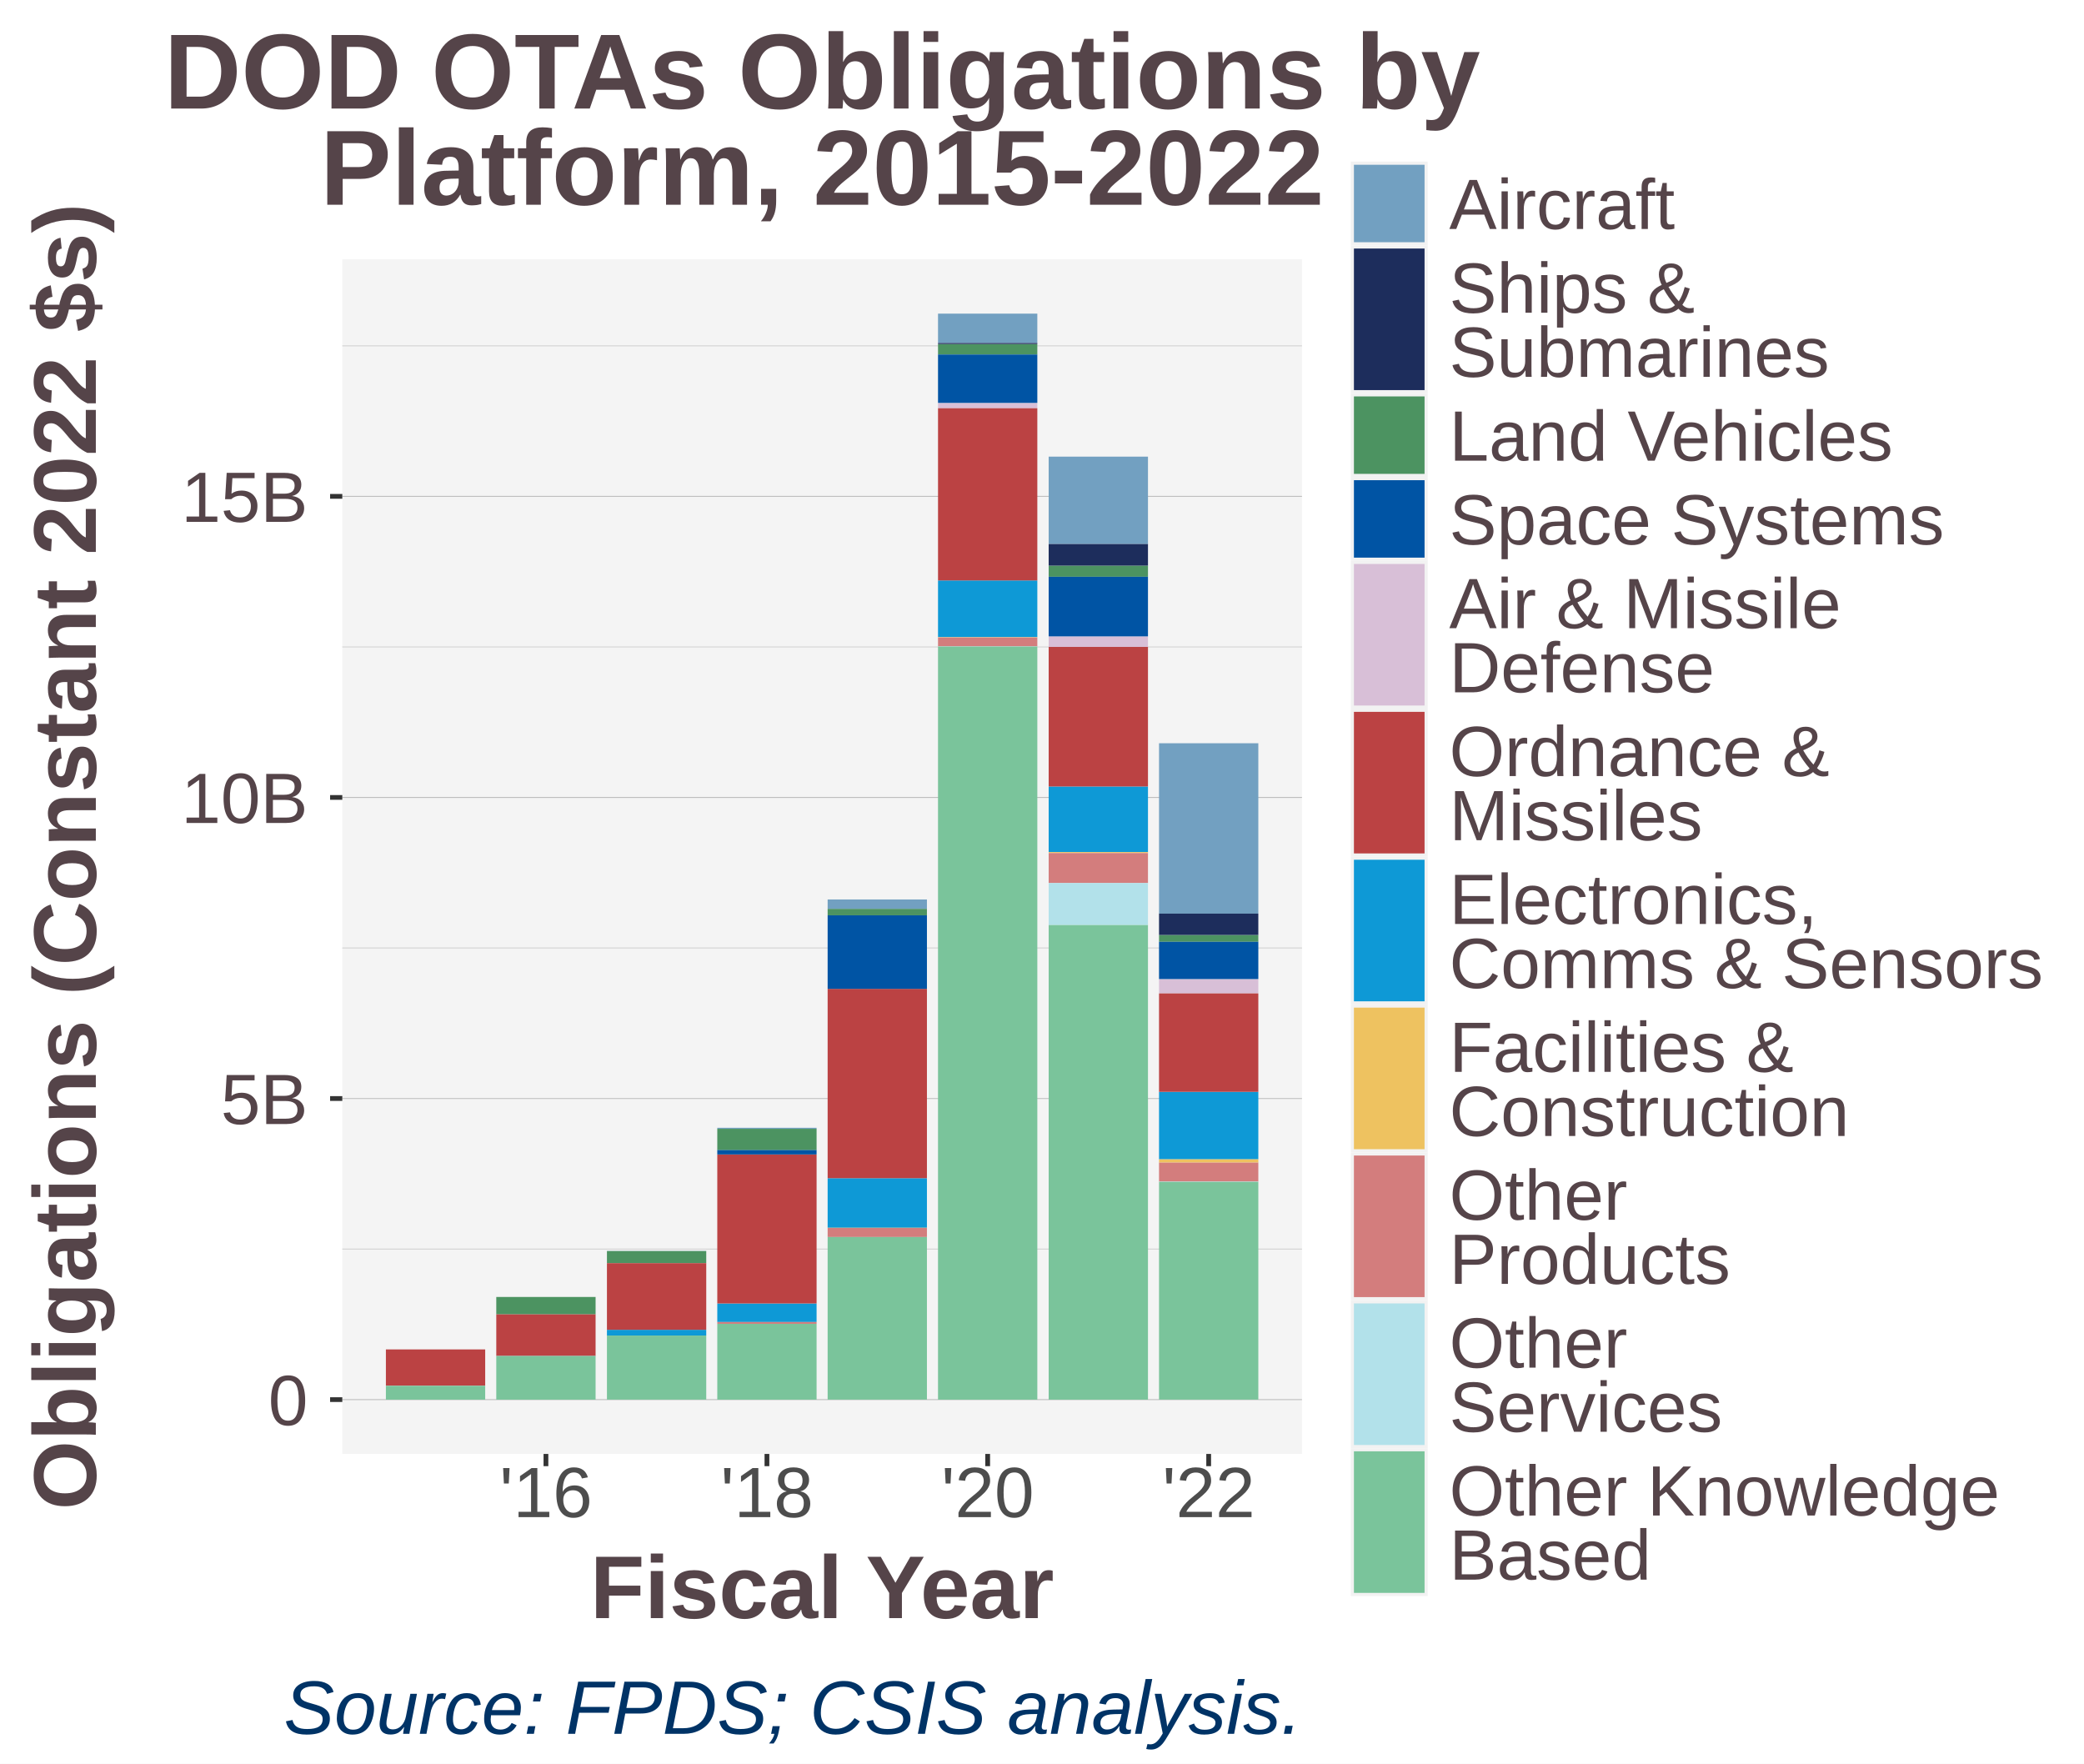
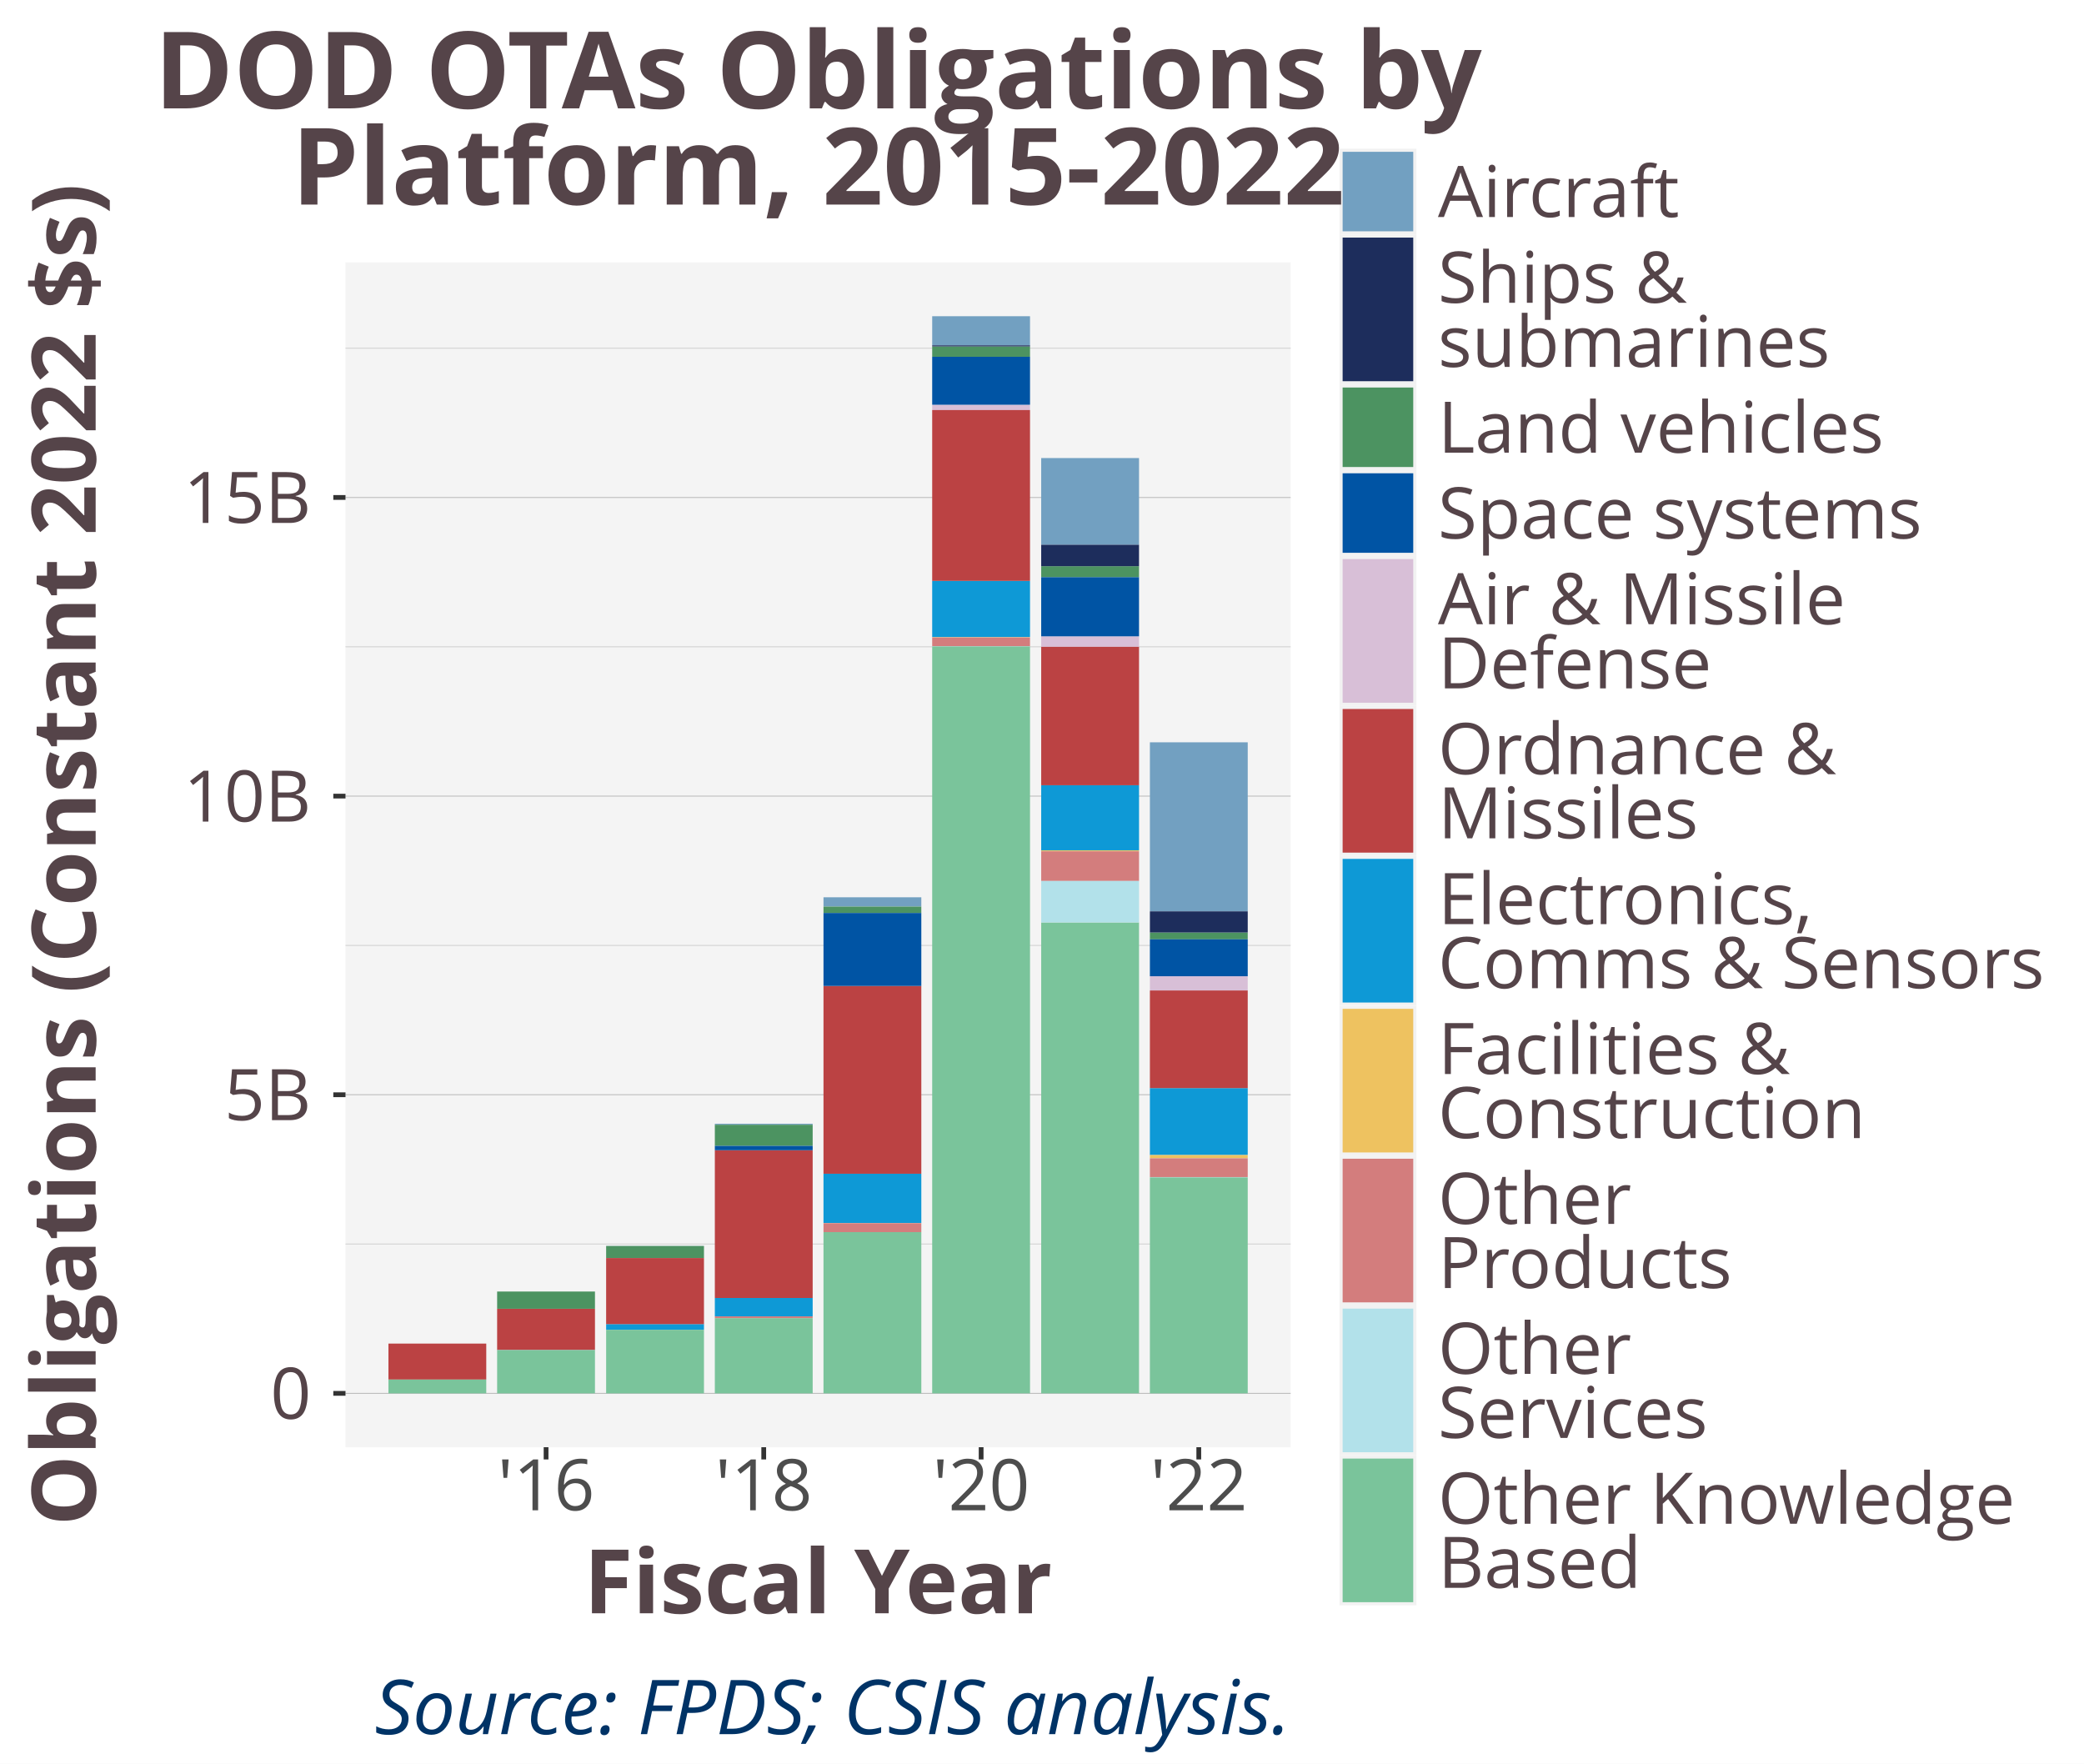
<svg xmlns="http://www.w3.org/2000/svg" class="svglite" width="468.00pt" height="396.00pt" viewBox="0 0 468.00 396.00">
  <defs>
    <style type="text/css">
    .svglite line, .svglite polyline, .svglite polygon, .svglite path, .svglite rect, .svglite circle {
      fill: none;
      stroke: #000000;
      stroke-linecap: round;
      stroke-linejoin: round;
      stroke-miterlimit: 10.00;
    }
    .svglite text {
      white-space: pre;
    }
  </style>
  </defs>
  <rect width="100%" height="100%" style="stroke: none; fill: #FFFFFF;" />
  <defs>
    <clipPath id="cpMC4wMHw0NjguMDB8MC4wMHwzOTYuMDA=">
      <rect x="0.00" y="0.00" width="468.00" height="396.00" />
    </clipPath>
  </defs>
  <g clip-path="url(#cpMC4wMHw0NjguMDB8MC4wMHwzOTYuMDA=)">
-     <rect x="0.00" y="0.00" width="468.00" height="396.00" style="stroke-width: 1.07; stroke: #FFFFFF; fill: #FFFFFF;" />
+     <rect x="0.00" y="-0" width="468.00" height="396.00" style="stroke-width: 1.07; stroke: #FFFFFF; fill: #FFFFFF;" />
  </g>
  <defs>
-     <clipPath id="cpNzYuODd8MjkyLjM4fDU4LjIzfDMyNi40OQ==">
-       <rect x="76.87" y="58.23" width="215.52" height="268.25" />
+     <clipPath id="cpNzcuNTl8Mjg5Ljg0fDU4LjkyfDMyNC45OA==">
+       <rect x="77.59" y="58.92" width="212.25" height="266.07" />
    </clipPath>
  </defs>
-   <g clip-path="url(#cpNzYuODd8MjkyLjM4fDU4LjIzfDMyNi40OQ==)">
-     <rect x="76.87" y="58.23" width="215.52" height="268.25" style="stroke-width: 1.07; stroke: none; fill: #F4F4F4;" />
-     <polyline points="76.87,280.49 292.38,280.49 " style="stroke-width: 0.21; stroke: #D3D3D3; stroke-linecap: butt;" />
-     <polyline points="76.87,212.88 292.38,212.88 " style="stroke-width: 0.21; stroke: #D3D3D3; stroke-linecap: butt;" />
-     <polyline points="76.87,145.27 292.38,145.27 " style="stroke-width: 0.21; stroke: #D3D3D3; stroke-linecap: butt;" />
-     <polyline points="76.87,77.66 292.38,77.66 " style="stroke-width: 0.21; stroke: #D3D3D3; stroke-linecap: butt;" />
-     <polyline points="76.87,314.29 292.38,314.29 " style="stroke-width: 0.21; stroke: #BEBEBE; stroke-linecap: butt;" />
-     <polyline points="76.87,246.68 292.38,246.68 " style="stroke-width: 0.21; stroke: #BEBEBE; stroke-linecap: butt;" />
-     <polyline points="76.87,179.07 292.38,179.07 " style="stroke-width: 0.21; stroke: #BEBEBE; stroke-linecap: butt;" />
-     <polyline points="76.87,111.46 292.38,111.46 " style="stroke-width: 0.21; stroke: #BEBEBE; stroke-linecap: butt;" />
-     <rect x="136.30" y="280.89" width="22.30" height="0.035" style="stroke-width: 1.07; stroke: none; stroke-linecap: butt; stroke-linejoin: miter; fill: #72A0C1;" />
-     <rect x="161.08" y="253.25" width="22.30" height="0.23" style="stroke-width: 1.07; stroke: none; stroke-linecap: butt; stroke-linejoin: miter; fill: #72A0C1;" />
-     <rect x="185.86" y="201.98" width="22.30" height="2.11" style="stroke-width: 1.07; stroke: none; stroke-linecap: butt; stroke-linejoin: miter; fill: #72A0C1;" />
-     <rect x="210.65" y="70.43" width="22.30" height="6.59" style="stroke-width: 1.07; stroke: none; stroke-linecap: butt; stroke-linejoin: miter; fill: #72A0C1;" />
-     <rect x="235.50" y="102.54" width="22.30" height="19.63" style="stroke-width: 1.07; stroke: none; stroke-linecap: butt; stroke-linejoin: miter; fill: #72A0C1;" />
-     <rect x="260.28" y="166.90" width="22.30" height="38.27" style="stroke-width: 1.07; stroke: none; stroke-linecap: butt; stroke-linejoin: miter; fill: #72A0C1;" />
-     <rect x="86.66" y="311.16" width="22.30" height="0.018" style="stroke-width: 1.07; stroke: none; stroke-linecap: butt; stroke-linejoin: miter; fill: #0E99D6;" />
-     <rect x="111.45" y="304.47" width="22.30" height="0.034" style="stroke-width: 1.07; stroke: none; stroke-linecap: butt; stroke-linejoin: miter; fill: #0E99D6;" />
-     <rect x="136.30" y="298.61" width="22.30" height="1.29" style="stroke-width: 1.07; stroke: none; stroke-linecap: butt; stroke-linejoin: miter; fill: #0E99D6;" />
-     <rect x="161.08" y="292.70" width="22.30" height="4.17" style="stroke-width: 1.07; stroke: none; stroke-linecap: butt; stroke-linejoin: miter; fill: #0E99D6;" />
-     <rect x="185.86" y="264.57" width="22.30" height="11.14" style="stroke-width: 1.07; stroke: none; stroke-linecap: butt; stroke-linejoin: miter; fill: #0E99D6;" />
-     <rect x="210.65" y="130.34" width="22.30" height="12.73" style="stroke-width: 1.07; stroke: none; stroke-linecap: butt; stroke-linejoin: miter; fill: #0E99D6;" />
-     <rect x="235.50" y="176.61" width="22.30" height="14.73" style="stroke-width: 1.07; stroke: none; stroke-linecap: butt; stroke-linejoin: miter; fill: #0E99D6;" />
-     <rect x="260.28" y="245.18" width="22.30" height="15.15" style="stroke-width: 1.07; stroke: none; stroke-linecap: butt; stroke-linejoin: miter; fill: #0E99D6;" />
-     <rect x="161.08" y="296.87" width="22.30" height="0.001" style="stroke-width: 1.07; stroke: none; stroke-linecap: butt; stroke-linejoin: miter; fill: #EEC260;" />
-     <rect x="185.86" y="275.70" width="22.30" height="0.049" style="stroke-width: 1.07; stroke: none; stroke-linecap: butt; stroke-linejoin: miter; fill: #EEC260;" />
-     <rect x="210.65" y="143.07" width="22.30" height="0.088" style="stroke-width: 1.07; stroke: none; stroke-linecap: butt; stroke-linejoin: miter; fill: #EEC260;" />
-     <rect x="235.50" y="191.34" width="22.30" height="0.22" style="stroke-width: 1.07; stroke: none; stroke-linecap: butt; stroke-linejoin: miter; fill: #EEC260;" />
-     <rect x="260.28" y="260.34" width="22.30" height="0.73" style="stroke-width: 1.07; stroke: none; stroke-linecap: butt; stroke-linejoin: miter; fill: #EEC260;" />
-     <rect x="111.45" y="291.24" width="22.30" height="3.91" style="stroke-width: 1.07; stroke: none; stroke-linecap: butt; stroke-linejoin: miter; fill: #4C9361;" />
-     <rect x="136.30" y="280.93" width="22.30" height="2.73" style="stroke-width: 1.07; stroke: none; stroke-linecap: butt; stroke-linejoin: miter; fill: #4C9361;" />
-     <rect x="161.08" y="253.48" width="22.30" height="4.79" style="stroke-width: 1.07; stroke: none; stroke-linecap: butt; stroke-linejoin: miter; fill: #4C9361;" />
-     <rect x="185.86" y="204.09" width="22.30" height="1.45" style="stroke-width: 1.07; stroke: none; stroke-linecap: butt; stroke-linejoin: miter; fill: #4C9361;" />
-     <rect x="210.65" y="77.26" width="22.30" height="2.35" style="stroke-width: 1.07; stroke: none; stroke-linecap: butt; stroke-linejoin: miter; fill: #4C9361;" />
-     <rect x="235.50" y="127.01" width="22.30" height="2.51" style="stroke-width: 1.07; stroke: none; stroke-linecap: butt; stroke-linejoin: miter; fill: #4C9361;" />
-     <rect x="260.28" y="209.95" width="22.30" height="1.54" style="stroke-width: 1.07; stroke: none; stroke-linecap: butt; stroke-linejoin: miter; fill: #4C9361;" />
-     <rect x="210.65" y="90.48" width="22.30" height="1.19" style="stroke-width: 1.07; stroke: none; stroke-linecap: butt; stroke-linejoin: miter; fill: #D8BFD7;" />
-     <rect x="235.50" y="142.90" width="22.30" height="2.37" style="stroke-width: 1.07; stroke: none; stroke-linecap: butt; stroke-linejoin: miter; fill: #D8BFD7;" />
-     <rect x="260.28" y="219.85" width="22.30" height="3.23" style="stroke-width: 1.07; stroke: none; stroke-linecap: butt; stroke-linejoin: miter; fill: #D8BFD7;" />
-     <rect x="86.66" y="303.02" width="22.30" height="8.14" style="stroke-width: 1.07; stroke: none; stroke-linecap: butt; stroke-linejoin: miter; fill: #BB4243;" />
-     <rect x="111.45" y="295.15" width="22.30" height="9.32" style="stroke-width: 1.07; stroke: none; stroke-linecap: butt; stroke-linejoin: miter; fill: #BB4243;" />
-     <rect x="136.30" y="283.65" width="22.30" height="14.96" style="stroke-width: 1.07; stroke: none; stroke-linecap: butt; stroke-linejoin: miter; fill: #BB4243;" />
-     <rect x="161.08" y="259.25" width="22.30" height="33.45" style="stroke-width: 1.07; stroke: none; stroke-linecap: butt; stroke-linejoin: miter; fill: #BB4243;" />
-     <rect x="185.86" y="222.05" width="22.30" height="42.52" style="stroke-width: 1.07; stroke: none; stroke-linecap: butt; stroke-linejoin: miter; fill: #BB4243;" />
-     <rect x="210.65" y="91.67" width="22.30" height="38.67" style="stroke-width: 1.07; stroke: none; stroke-linecap: butt; stroke-linejoin: miter; fill: #BB4243;" />
-     <rect x="235.50" y="145.27" width="22.30" height="31.34" style="stroke-width: 1.07; stroke: none; stroke-linecap: butt; stroke-linejoin: miter; fill: #BB4243;" />
-     <rect x="260.28" y="223.08" width="22.30" height="22.10" style="stroke-width: 1.07; stroke: none; stroke-linecap: butt; stroke-linejoin: miter; fill: #BB4243;" />
-     <rect x="136.30" y="299.90" width="22.30" height="0.001" style="stroke-width: 1.07; stroke: none; stroke-linecap: butt; stroke-linejoin: miter; fill: #D37D7D;" />
-     <rect x="161.08" y="296.87" width="22.30" height="0.40" style="stroke-width: 1.07; stroke: none; stroke-linecap: butt; stroke-linejoin: miter; fill: #D37D7D;" />
-     <rect x="185.86" y="275.75" width="22.30" height="2.03" style="stroke-width: 1.07; stroke: none; stroke-linecap: butt; stroke-linejoin: miter; fill: #D37D7D;" />
-     <rect x="210.65" y="143.16" width="22.30" height="1.97" style="stroke-width: 1.07; stroke: none; stroke-linecap: butt; stroke-linejoin: miter; fill: #D37D7D;" />
-     <rect x="235.50" y="191.56" width="22.30" height="6.73" style="stroke-width: 1.07; stroke: none; stroke-linecap: butt; stroke-linejoin: miter; fill: #D37D7D;" />
-     <rect x="260.28" y="261.07" width="22.30" height="4.25" style="stroke-width: 1.07; stroke: none; stroke-linecap: butt; stroke-linejoin: miter; fill: #D37D7D;" />
-     <rect x="86.66" y="311.18" width="22.30" height="3.12" style="stroke-width: 1.07; stroke: none; stroke-linecap: butt; stroke-linejoin: miter; fill: #7AC49B;" />
-     <rect x="111.45" y="304.50" width="22.30" height="9.80" style="stroke-width: 1.07; stroke: none; stroke-linecap: butt; stroke-linejoin: miter; fill: #7AC49B;" />
-     <rect x="136.30" y="299.90" width="22.30" height="14.39" style="stroke-width: 1.07; stroke: none; stroke-linecap: butt; stroke-linejoin: miter; fill: #7AC49B;" />
-     <rect x="161.08" y="297.27" width="22.30" height="17.03" style="stroke-width: 1.07; stroke: none; stroke-linecap: butt; stroke-linejoin: miter; fill: #7AC49B;" />
-     <rect x="185.86" y="277.78" width="22.30" height="36.51" style="stroke-width: 1.07; stroke: none; stroke-linecap: butt; stroke-linejoin: miter; fill: #7AC49B;" />
-     <rect x="210.65" y="145.17" width="22.30" height="169.13" style="stroke-width: 1.07; stroke: none; stroke-linecap: butt; stroke-linejoin: miter; fill: #7AC49B;" />
-     <rect x="235.50" y="207.68" width="22.30" height="106.62" style="stroke-width: 1.07; stroke: none; stroke-linecap: butt; stroke-linejoin: miter; fill: #7AC49B;" />
-     <rect x="260.28" y="265.37" width="22.30" height="48.92" style="stroke-width: 1.07; stroke: none; stroke-linecap: butt; stroke-linejoin: miter; fill: #7AC49B;" />
-     <rect x="210.65" y="145.13" width="22.30" height="0.038" style="stroke-width: 1.07; stroke: none; stroke-linecap: butt; stroke-linejoin: miter; fill: #B2E1EA;" />
-     <rect x="235.50" y="198.29" width="22.30" height="9.39" style="stroke-width: 1.07; stroke: none; stroke-linecap: butt; stroke-linejoin: miter; fill: #B2E1EA;" />
-     <rect x="260.28" y="265.32" width="22.30" height="0.050" style="stroke-width: 1.07; stroke: none; stroke-linecap: butt; stroke-linejoin: miter; fill: #B2E1EA;" />
-     <rect x="210.65" y="77.02" width="22.30" height="0.24" style="stroke-width: 1.07; stroke: none; stroke-linecap: butt; stroke-linejoin: miter; fill: #1D2D5C;" />
-     <rect x="235.50" y="122.17" width="22.30" height="4.84" style="stroke-width: 1.07; stroke: none; stroke-linecap: butt; stroke-linejoin: miter; fill: #1D2D5C;" />
-     <rect x="260.28" y="205.16" width="22.30" height="4.79" style="stroke-width: 1.07; stroke: none; stroke-linecap: butt; stroke-linejoin: miter; fill: #1D2D5C;" />
-     <rect x="161.08" y="258.26" width="22.30" height="0.98" style="stroke-width: 1.07; stroke: none; stroke-linecap: butt; stroke-linejoin: miter; fill: #0054A4;" />
-     <rect x="185.86" y="205.54" width="22.30" height="16.51" style="stroke-width: 1.07; stroke: none; stroke-linecap: butt; stroke-linejoin: miter; fill: #0054A4;" />
-     <rect x="210.65" y="79.61" width="22.30" height="10.86" style="stroke-width: 1.07; stroke: none; stroke-linecap: butt; stroke-linejoin: miter; fill: #0054A4;" />
-     <rect x="235.50" y="129.52" width="22.30" height="13.38" style="stroke-width: 1.07; stroke: none; stroke-linecap: butt; stroke-linejoin: miter; fill: #0054A4;" />
-     <rect x="260.28" y="211.49" width="22.30" height="8.36" style="stroke-width: 1.07; stroke: none; stroke-linecap: butt; stroke-linejoin: miter; fill: #0054A4;" />
+   <g clip-path="url(#cpNzcuNTl8Mjg5Ljg0fDU4LjkyfDMyNC45OA==)">
+     <rect x="77.59" y="58.92" width="212.25" height="266.07" style="stroke-width: 1.07; stroke: none; fill: #F4F4F4;" />
+     <polyline points="77.59,279.36 289.84,279.36 " style="stroke-width: 0.21; stroke: #D3D3D3; stroke-linecap: butt;" />
+     <polyline points="77.59,212.30 289.84,212.30 " style="stroke-width: 0.21; stroke: #D3D3D3; stroke-linecap: butt;" />
+     <polyline points="77.59,145.24 289.84,145.24 " style="stroke-width: 0.21; stroke: #D3D3D3; stroke-linecap: butt;" />
+     <polyline points="77.59,78.18 289.84,78.18 " style="stroke-width: 0.21; stroke: #D3D3D3; stroke-linecap: butt;" />
+     <polyline points="77.59,312.89 289.84,312.89 " style="stroke-width: 0.21; stroke: #BEBEBE; stroke-linecap: butt;" />
+     <polyline points="77.59,245.83 289.84,245.83 " style="stroke-width: 0.21; stroke: #BEBEBE; stroke-linecap: butt;" />
+     <polyline points="77.59,178.77 289.84,178.77 " style="stroke-width: 0.21; stroke: #BEBEBE; stroke-linecap: butt;" />
+     <polyline points="77.59,111.71 289.84,111.71 " style="stroke-width: 0.21; stroke: #BEBEBE; stroke-linecap: butt;" />
+     <rect x="136.12" y="279.76" width="21.97" height="0.034" style="stroke-width: 1.07; stroke: none; stroke-linecap: butt; stroke-linejoin: miter; fill: #72A0C1;" />
+     <rect x="160.53" y="252.34" width="21.97" height="0.23" style="stroke-width: 1.07; stroke: none; stroke-linecap: butt; stroke-linejoin: miter; fill: #72A0C1;" />
+     <rect x="184.93" y="201.49" width="21.97" height="2.09" style="stroke-width: 1.07; stroke: none; stroke-linecap: butt; stroke-linejoin: miter; fill: #72A0C1;" />
+     <rect x="209.34" y="71.01" width="21.97" height="6.54" style="stroke-width: 1.07; stroke: none; stroke-linecap: butt; stroke-linejoin: miter; fill: #72A0C1;" />
+     <rect x="233.82" y="102.86" width="21.97" height="19.47" style="stroke-width: 1.07; stroke: none; stroke-linecap: butt; stroke-linejoin: miter; fill: #72A0C1;" />
+     <rect x="258.23" y="166.69" width="21.97" height="37.95" style="stroke-width: 1.07; stroke: none; stroke-linecap: butt; stroke-linejoin: miter; fill: #72A0C1;" />
+     <rect x="87.23" y="309.78" width="21.97" height="0.018" style="stroke-width: 1.07; stroke: none; stroke-linecap: butt; stroke-linejoin: miter; fill: #0E99D6;" />
+     <rect x="111.64" y="303.14" width="21.97" height="0.034" style="stroke-width: 1.07; stroke: none; stroke-linecap: butt; stroke-linejoin: miter; fill: #0E99D6;" />
+     <rect x="136.12" y="297.33" width="21.97" height="1.28" style="stroke-width: 1.07; stroke: none; stroke-linecap: butt; stroke-linejoin: miter; fill: #0E99D6;" />
+     <rect x="160.53" y="291.47" width="21.97" height="4.13" style="stroke-width: 1.07; stroke: none; stroke-linecap: butt; stroke-linejoin: miter; fill: #0E99D6;" />
+     <rect x="184.93" y="263.57" width="21.97" height="11.05" style="stroke-width: 1.07; stroke: none; stroke-linecap: butt; stroke-linejoin: miter; fill: #0E99D6;" />
+     <rect x="209.34" y="130.44" width="21.97" height="12.63" style="stroke-width: 1.07; stroke: none; stroke-linecap: butt; stroke-linejoin: miter; fill: #0E99D6;" />
+     <rect x="233.82" y="176.33" width="21.97" height="14.61" style="stroke-width: 1.07; stroke: none; stroke-linecap: butt; stroke-linejoin: miter; fill: #0E99D6;" />
+     <rect x="258.23" y="244.34" width="21.97" height="15.03" style="stroke-width: 1.07; stroke: none; stroke-linecap: butt; stroke-linejoin: miter; fill: #0E99D6;" />
+     <rect x="160.53" y="295.60" width="21.97" height="0.001" style="stroke-width: 1.07; stroke: none; stroke-linecap: butt; stroke-linejoin: miter; fill: #EEC260;" />
+     <rect x="184.93" y="274.62" width="21.97" height="0.049" style="stroke-width: 1.07; stroke: none; stroke-linecap: butt; stroke-linejoin: miter; fill: #EEC260;" />
+     <rect x="209.34" y="143.07" width="21.97" height="0.087" style="stroke-width: 1.07; stroke: none; stroke-linecap: butt; stroke-linejoin: miter; fill: #EEC260;" />
+     <rect x="233.82" y="190.94" width="21.97" height="0.22" style="stroke-width: 1.07; stroke: none; stroke-linecap: butt; stroke-linejoin: miter; fill: #EEC260;" />
+     <rect x="258.23" y="259.37" width="21.97" height="0.73" style="stroke-width: 1.07; stroke: none; stroke-linecap: butt; stroke-linejoin: miter; fill: #EEC260;" />
+     <rect x="111.64" y="290.02" width="21.97" height="3.87" style="stroke-width: 1.07; stroke: none; stroke-linecap: butt; stroke-linejoin: miter; fill: #4C9361;" />
+     <rect x="136.12" y="279.79" width="21.97" height="2.70" style="stroke-width: 1.07; stroke: none; stroke-linecap: butt; stroke-linejoin: miter; fill: #4C9361;" />
+     <rect x="160.53" y="252.57" width="21.97" height="4.75" style="stroke-width: 1.07; stroke: none; stroke-linecap: butt; stroke-linejoin: miter; fill: #4C9361;" />
+     <rect x="184.93" y="203.58" width="21.97" height="1.44" style="stroke-width: 1.07; stroke: none; stroke-linecap: butt; stroke-linejoin: miter; fill: #4C9361;" />
+     <rect x="209.34" y="77.79" width="21.97" height="2.33" style="stroke-width: 1.07; stroke: none; stroke-linecap: butt; stroke-linejoin: miter; fill: #4C9361;" />
+     <rect x="233.82" y="127.14" width="21.97" height="2.49" style="stroke-width: 1.07; stroke: none; stroke-linecap: butt; stroke-linejoin: miter; fill: #4C9361;" />
+     <rect x="258.23" y="209.40" width="21.97" height="1.53" style="stroke-width: 1.07; stroke: none; stroke-linecap: butt; stroke-linejoin: miter; fill: #4C9361;" />
+     <rect x="209.34" y="90.90" width="21.97" height="1.19" style="stroke-width: 1.07; stroke: none; stroke-linecap: butt; stroke-linejoin: miter; fill: #D8BFD7;" />
+     <rect x="233.82" y="142.89" width="21.97" height="2.35" style="stroke-width: 1.07; stroke: none; stroke-linecap: butt; stroke-linejoin: miter; fill: #D8BFD7;" />
+     <rect x="258.23" y="219.22" width="21.97" height="3.21" style="stroke-width: 1.07; stroke: none; stroke-linecap: butt; stroke-linejoin: miter; fill: #D8BFD7;" />
+     <rect x="87.23" y="301.71" width="21.97" height="8.07" style="stroke-width: 1.07; stroke: none; stroke-linecap: butt; stroke-linejoin: miter; fill: #BB4243;" />
+     <rect x="111.64" y="293.90" width="21.97" height="9.24" style="stroke-width: 1.07; stroke: none; stroke-linecap: butt; stroke-linejoin: miter; fill: #BB4243;" />
+     <rect x="136.12" y="282.50" width="21.97" height="14.84" style="stroke-width: 1.07; stroke: none; stroke-linecap: butt; stroke-linejoin: miter; fill: #BB4243;" />
+     <rect x="160.53" y="258.29" width="21.97" height="33.18" style="stroke-width: 1.07; stroke: none; stroke-linecap: butt; stroke-linejoin: miter; fill: #BB4243;" />
+     <rect x="184.93" y="221.40" width="21.97" height="42.17" style="stroke-width: 1.07; stroke: none; stroke-linecap: butt; stroke-linejoin: miter; fill: #BB4243;" />
+     <rect x="209.34" y="92.08" width="21.97" height="38.36" style="stroke-width: 1.07; stroke: none; stroke-linecap: butt; stroke-linejoin: miter; fill: #BB4243;" />
+     <rect x="233.82" y="145.25" width="21.97" height="31.08" style="stroke-width: 1.07; stroke: none; stroke-linecap: butt; stroke-linejoin: miter; fill: #BB4243;" />
+     <rect x="258.23" y="222.42" width="21.97" height="21.92" style="stroke-width: 1.07; stroke: none; stroke-linecap: butt; stroke-linejoin: miter; fill: #BB4243;" />
+     <rect x="136.12" y="298.61" width="21.97" height="0.001" style="stroke-width: 1.07; stroke: none; stroke-linecap: butt; stroke-linejoin: miter; fill: #D37D7D;" />
+     <rect x="160.53" y="295.60" width="21.97" height="0.40" style="stroke-width: 1.07; stroke: none; stroke-linecap: butt; stroke-linejoin: miter; fill: #D37D7D;" />
+     <rect x="184.93" y="274.67" width="21.97" height="2.01" style="stroke-width: 1.07; stroke: none; stroke-linecap: butt; stroke-linejoin: miter; fill: #D37D7D;" />
+     <rect x="209.34" y="143.15" width="21.97" height="1.95" style="stroke-width: 1.07; stroke: none; stroke-linecap: butt; stroke-linejoin: miter; fill: #D37D7D;" />
+     <rect x="233.82" y="191.16" width="21.97" height="6.67" style="stroke-width: 1.07; stroke: none; stroke-linecap: butt; stroke-linejoin: miter; fill: #D37D7D;" />
+     <rect x="258.23" y="260.10" width="21.97" height="4.22" style="stroke-width: 1.07; stroke: none; stroke-linecap: butt; stroke-linejoin: miter; fill: #D37D7D;" />
+     <rect x="87.23" y="309.80" width="21.97" height="3.09" style="stroke-width: 1.07; stroke: none; stroke-linecap: butt; stroke-linejoin: miter; fill: #7AC49B;" />
+     <rect x="111.64" y="303.17" width="21.97" height="9.72" style="stroke-width: 1.07; stroke: none; stroke-linecap: butt; stroke-linejoin: miter; fill: #7AC49B;" />
+     <rect x="136.12" y="298.61" width="21.97" height="14.28" style="stroke-width: 1.07; stroke: none; stroke-linecap: butt; stroke-linejoin: miter; fill: #7AC49B;" />
+     <rect x="160.53" y="296.00" width="21.97" height="16.89" style="stroke-width: 1.07; stroke: none; stroke-linecap: butt; stroke-linejoin: miter; fill: #7AC49B;" />
+     <rect x="184.93" y="276.68" width="21.97" height="36.21" style="stroke-width: 1.07; stroke: none; stroke-linecap: butt; stroke-linejoin: miter; fill: #7AC49B;" />
+     <rect x="209.34" y="145.14" width="21.97" height="167.75" style="stroke-width: 1.07; stroke: none; stroke-linecap: butt; stroke-linejoin: miter; fill: #7AC49B;" />
+     <rect x="233.82" y="207.14" width="21.97" height="105.75" style="stroke-width: 1.07; stroke: none; stroke-linecap: butt; stroke-linejoin: miter; fill: #7AC49B;" />
+     <rect x="258.23" y="264.37" width="21.97" height="48.52" style="stroke-width: 1.07; stroke: none; stroke-linecap: butt; stroke-linejoin: miter; fill: #7AC49B;" />
+     <rect x="209.34" y="145.11" width="21.97" height="0.037" style="stroke-width: 1.07; stroke: none; stroke-linecap: butt; stroke-linejoin: miter; fill: #B2E1EA;" />
+     <rect x="233.82" y="197.83" width="21.97" height="9.31" style="stroke-width: 1.07; stroke: none; stroke-linecap: butt; stroke-linejoin: miter; fill: #B2E1EA;" />
+     <rect x="258.23" y="264.32" width="21.97" height="0.050" style="stroke-width: 1.07; stroke: none; stroke-linecap: butt; stroke-linejoin: miter; fill: #B2E1EA;" />
+     <rect x="209.34" y="77.55" width="21.97" height="0.24" style="stroke-width: 1.07; stroke: none; stroke-linecap: butt; stroke-linejoin: miter; fill: #1D2D5C;" />
+     <rect x="233.82" y="122.33" width="21.97" height="4.81" style="stroke-width: 1.07; stroke: none; stroke-linecap: butt; stroke-linejoin: miter; fill: #1D2D5C;" />
+     <rect x="258.23" y="204.65" width="21.97" height="4.75" style="stroke-width: 1.07; stroke: none; stroke-linecap: butt; stroke-linejoin: miter; fill: #1D2D5C;" />
+     <rect x="160.53" y="257.32" width="21.97" height="0.97" style="stroke-width: 1.07; stroke: none; stroke-linecap: butt; stroke-linejoin: miter; fill: #0054A4;" />
+     <rect x="184.93" y="205.02" width="21.97" height="16.38" style="stroke-width: 1.07; stroke: none; stroke-linecap: butt; stroke-linejoin: miter; fill: #0054A4;" />
+     <rect x="209.34" y="80.12" width="21.97" height="10.77" style="stroke-width: 1.07; stroke: none; stroke-linecap: butt; stroke-linejoin: miter; fill: #0054A4;" />
+     <rect x="233.82" y="129.62" width="21.97" height="13.27" style="stroke-width: 1.07; stroke: none; stroke-linecap: butt; stroke-linejoin: miter; fill: #0054A4;" />
+     <rect x="258.23" y="210.93" width="21.97" height="8.29" style="stroke-width: 1.07; stroke: none; stroke-linecap: butt; stroke-linejoin: miter; fill: #0054A4;" />
  </g>
  <g clip-path="url(#cpMC4wMHw0NjguMDB8MC4wMHwzOTYuMDA=)">
-     <text x="69.15" y="320.02" text-anchor="end" style="font-size: 16.00px;fill: #554449; font-family: &quot;Arial&quot;;" textLength="8.90px" lengthAdjust="spacingAndGlyphs">0</text>
-     <text x="69.15" y="252.41" text-anchor="end" style="font-size: 16.00px;fill: #554449; font-family: &quot;Arial&quot;;" textLength="19.57px" lengthAdjust="spacingAndGlyphs">5B</text>
-     <text x="69.15" y="184.80" text-anchor="end" style="font-size: 16.00px;fill: #554449; font-family: &quot;Arial&quot;;" textLength="28.47px" lengthAdjust="spacingAndGlyphs">10B</text>
-     <text x="69.15" y="117.19" text-anchor="end" style="font-size: 16.00px;fill: #554449; font-family: &quot;Arial&quot;;" textLength="28.47px" lengthAdjust="spacingAndGlyphs">15B</text>
-     <polyline points="74.13,314.29 76.87,314.29 " style="stroke-width: 1.07; stroke: #333333; stroke-linecap: butt;" />
-     <polyline points="74.13,246.68 76.87,246.68 " style="stroke-width: 1.07; stroke: #333333; stroke-linecap: butt;" />
-     <polyline points="74.13,179.07 76.87,179.07 " style="stroke-width: 1.07; stroke: #333333; stroke-linecap: butt;" />
-     <polyline points="74.13,111.46 76.87,111.46 " style="stroke-width: 1.07; stroke: #333333; stroke-linecap: butt;" />
-     <polyline points="122.60,329.23 122.60,326.49 " style="stroke-width: 1.07; stroke: #333333; stroke-linecap: butt;" />
-     <polyline points="172.23,329.23 172.23,326.49 " style="stroke-width: 1.07; stroke: #333333; stroke-linecap: butt;" />
-     <polyline points="221.80,329.23 221.80,326.49 " style="stroke-width: 1.07; stroke: #333333; stroke-linecap: butt;" />
-     <polyline points="271.43,329.23 271.43,326.49 " style="stroke-width: 1.07; stroke: #333333; stroke-linecap: butt;" />
-     <text x="122.60" y="340.68" text-anchor="middle" style="font-size: 16.00px;fill: #4D4D4D; font-family: &quot;Arial&quot;;" textLength="20.85px" lengthAdjust="spacingAndGlyphs">'16</text>
-     <text x="172.23" y="340.68" text-anchor="middle" style="font-size: 16.00px;fill: #4D4D4D; font-family: &quot;Arial&quot;;" textLength="20.85px" lengthAdjust="spacingAndGlyphs">'18</text>
-     <text x="221.80" y="340.68" text-anchor="middle" style="font-size: 16.00px;fill: #4D4D4D; font-family: &quot;Arial&quot;;" textLength="20.85px" lengthAdjust="spacingAndGlyphs">'20</text>
-     <text x="271.43" y="340.68" text-anchor="middle" style="font-size: 16.00px;fill: #4D4D4D; font-family: &quot;Arial&quot;;" textLength="20.85px" lengthAdjust="spacingAndGlyphs">'22</text>
-     <text x="184.62" y="363.35" text-anchor="middle" style="font-size: 20.00px; font-weight: bold;fill: #554449; font-family: &quot;Arial&quot;;" textLength="104.18px" lengthAdjust="spacingAndGlyphs">Fiscal Year</text>
-     <text transform="translate(21.52,192.36) rotate(-90)" text-anchor="middle" style="font-size: 20.00px; font-weight: bold;fill: #554449; font-family: &quot;Arial&quot;;" textLength="293.42px" lengthAdjust="spacingAndGlyphs">Obligations (Constant 2022 $s)</text>
-     <rect x="303.34" y="26.33" width="157.46" height="332.07" style="stroke-width: 1.07; stroke: none; fill: #FFFFFF;" />
-     <rect x="303.34" y="36.29" width="17.28" height="18.81" style="stroke-width: 1.07; stroke: none; fill: #F2F2F2;" />
-     <rect x="304.05" y="37.00" width="15.86" height="17.39" style="stroke-width: 1.07; stroke: none; stroke-linecap: butt; stroke-linejoin: miter; fill: #72A0C1;" />
-     <rect x="303.34" y="55.10" width="17.28" height="33.21" style="stroke-width: 1.07; stroke: none; fill: #F2F2F2;" />
-     <rect x="304.05" y="55.81" width="15.86" height="31.79" style="stroke-width: 1.07; stroke: none; stroke-linecap: butt; stroke-linejoin: miter; fill: #1D2D5C;" />
-     <rect x="303.34" y="88.31" width="17.28" height="18.81" style="stroke-width: 1.07; stroke: none; fill: #F2F2F2;" />
-     <rect x="304.05" y="89.02" width="15.86" height="17.39" style="stroke-width: 1.07; stroke: none; stroke-linecap: butt; stroke-linejoin: miter; fill: #4C9361;" />
-     <rect x="303.34" y="107.12" width="17.28" height="18.81" style="stroke-width: 1.07; stroke: none; fill: #F2F2F2;" />
-     <rect x="304.05" y="107.83" width="15.86" height="17.39" style="stroke-width: 1.07; stroke: none; stroke-linecap: butt; stroke-linejoin: miter; fill: #0054A4;" />
-     <rect x="303.34" y="125.93" width="17.28" height="33.21" style="stroke-width: 1.07; stroke: none; fill: #F2F2F2;" />
-     <rect x="304.05" y="126.64" width="15.86" height="31.79" style="stroke-width: 1.07; stroke: none; stroke-linecap: butt; stroke-linejoin: miter; fill: #D8BFD7;" />
-     <rect x="303.34" y="159.14" width="17.28" height="33.21" style="stroke-width: 1.07; stroke: none; fill: #F2F2F2;" />
-     <rect x="304.05" y="159.85" width="15.86" height="31.79" style="stroke-width: 1.07; stroke: none; stroke-linecap: butt; stroke-linejoin: miter; fill: #BB4243;" />
-     <rect x="303.34" y="192.35" width="17.28" height="33.21" style="stroke-width: 1.07; stroke: none; fill: #F2F2F2;" />
-     <rect x="304.05" y="193.06" width="15.86" height="31.79" style="stroke-width: 1.07; stroke: none; stroke-linecap: butt; stroke-linejoin: miter; fill: #0E99D6;" />
-     <rect x="303.34" y="225.56" width="17.28" height="33.21" style="stroke-width: 1.07; stroke: none; fill: #F2F2F2;" />
-     <rect x="304.05" y="226.27" width="15.86" height="31.79" style="stroke-width: 1.07; stroke: none; stroke-linecap: butt; stroke-linejoin: miter; fill: #EEC260;" />
-     <rect x="303.34" y="258.77" width="17.28" height="33.21" style="stroke-width: 1.07; stroke: none; fill: #F2F2F2;" />
-     <rect x="304.05" y="259.48" width="15.86" height="31.79" style="stroke-width: 1.07; stroke: none; stroke-linecap: butt; stroke-linejoin: miter; fill: #D37D7D;" />
-     <rect x="303.34" y="291.98" width="17.28" height="33.21" style="stroke-width: 1.07; stroke: none; fill: #F2F2F2;" />
-     <rect x="304.05" y="292.69" width="15.86" height="31.79" style="stroke-width: 1.07; stroke: none; stroke-linecap: butt; stroke-linejoin: miter; fill: #B2E1EA;" />
-     <rect x="303.34" y="325.19" width="17.28" height="33.21" style="stroke-width: 1.07; stroke: none; fill: #F2F2F2;" />
-     <rect x="304.05" y="325.90" width="15.86" height="31.79" style="stroke-width: 1.07; stroke: none; stroke-linecap: butt; stroke-linejoin: miter; fill: #7AC49B;" />
-     <text x="325.45" y="51.42" style="font-size: 16.00px;fill: #554449; font-family: &quot;Arial&quot;;" textLength="50.67px" lengthAdjust="spacingAndGlyphs">Aircraft</text>
-     <text x="325.45" y="70.23" style="font-size: 16.00px;fill: #554449; font-family: &quot;Arial&quot;;" textLength="55.14px" lengthAdjust="spacingAndGlyphs">Ships &amp;</text>
-     <text x="325.45" y="84.63" style="font-size: 16.00px;fill: #554449; font-family: &quot;Arial&quot;;" textLength="85.38px" lengthAdjust="spacingAndGlyphs">Submarines</text>
-     <text x="325.45" y="103.44" style="font-size: 16.00px;fill: #554449; font-family: &quot;Arial&quot;;" textLength="99.63px" lengthAdjust="spacingAndGlyphs">Land Vehicles</text>
-     <text x="325.45" y="122.25" style="font-size: 16.00px;fill: #554449; font-family: &quot;Arial&quot;;" textLength="111.15px" lengthAdjust="spacingAndGlyphs">Space Systems</text>
-     <text x="325.45" y="141.06" style="font-size: 16.00px;fill: #554449; font-family: &quot;Arial&quot;;" textLength="88.01px" lengthAdjust="spacingAndGlyphs">Air &amp; Missile</text>
-     <text x="325.45" y="155.46" style="font-size: 16.00px;fill: #554449; font-family: &quot;Arial&quot;;" textLength="59.59px" lengthAdjust="spacingAndGlyphs">Defense</text>
-     <text x="325.45" y="174.27" style="font-size: 16.00px;fill: #554449; font-family: &quot;Arial&quot;;" textLength="85.38px" lengthAdjust="spacingAndGlyphs">Ordnance &amp;</text>
-     <text x="325.45" y="188.67" style="font-size: 16.00px;fill: #554449; font-family: &quot;Arial&quot;;" textLength="56.89px" lengthAdjust="spacingAndGlyphs">Missiles</text>
-     <text x="325.45" y="207.48" style="font-size: 16.00px;fill: #554449; font-family: &quot;Arial&quot;;" textLength="82.69px" lengthAdjust="spacingAndGlyphs">Electronics,</text>
-     <text x="325.45" y="221.88" style="font-size: 16.00px;fill: #554449; font-family: &quot;Arial&quot;;" textLength="133.36px" lengthAdjust="spacingAndGlyphs">Comms &amp; Sensors</text>
-     <text x="325.45" y="240.69" style="font-size: 16.00px;fill: #554449; font-family: &quot;Arial&quot;;" textLength="77.35px" lengthAdjust="spacingAndGlyphs">Facilities &amp;</text>
-     <text x="325.45" y="255.09" style="font-size: 16.00px;fill: #554449; font-family: &quot;Arial&quot;;" textLength="89.82px" lengthAdjust="spacingAndGlyphs">Construction</text>
-     <text x="325.45" y="273.90" style="font-size: 16.00px;fill: #554449; font-family: &quot;Arial&quot;;" textLength="40.01px" lengthAdjust="spacingAndGlyphs">Other</text>
-     <text x="325.45" y="288.30" style="font-size: 16.00px;fill: #554449; font-family: &quot;Arial&quot;;" textLength="63.14px" lengthAdjust="spacingAndGlyphs">Products</text>
-     <text x="325.45" y="307.11" style="font-size: 16.00px;fill: #554449; font-family: &quot;Arial&quot;;" textLength="40.01px" lengthAdjust="spacingAndGlyphs">Other</text>
-     <text x="325.45" y="321.51" style="font-size: 16.00px;fill: #554449; font-family: &quot;Arial&quot;;" textLength="61.35px" lengthAdjust="spacingAndGlyphs">Services</text>
-     <text x="325.45" y="340.32" style="font-size: 16.00px;fill: #554449; font-family: &quot;Arial&quot;;" textLength="123.63px" lengthAdjust="spacingAndGlyphs">Other Knowledge</text>
-     <text x="325.45" y="354.72" style="font-size: 16.00px;fill: #554449; font-family: &quot;Arial&quot;;" textLength="45.37px" lengthAdjust="spacingAndGlyphs">Based</text>
-     <text x="184.62" y="24.38" text-anchor="middle" style="font-size: 24.00px; font-weight: bold;fill: #554449; font-family: &quot;Arial&quot;;" textLength="295.57px" lengthAdjust="spacingAndGlyphs">DOD OTAs Obligations by</text>
-     <text x="184.62" y="45.98" text-anchor="middle" style="font-size: 24.00px; font-weight: bold;fill: #554449; font-family: &quot;Arial&quot;;" textLength="225.46px" lengthAdjust="spacingAndGlyphs">Platform, 2015-2022</text>
-     <text x="292.38" y="389.34" text-anchor="end" style="font-size: 17.00px; font-style: italic;fill: #003366; font-family: &quot;Arial&quot;;" textLength="228.65px" lengthAdjust="spacingAndGlyphs">Source: FPDS; CSIS analysis.</text>
+     <text x="69.87" y="318.60" text-anchor="end" style="font-size: 16.00px;fill: #554449; font-family: &quot;Open Sans&quot;;" textLength="9.14px" lengthAdjust="spacingAndGlyphs">0</text>
+     <text x="69.87" y="251.54" text-anchor="end" style="font-size: 16.00px;fill: #554449; font-family: &quot;Open Sans&quot;;" textLength="19.48px" lengthAdjust="spacingAndGlyphs">5B</text>
+     <text x="69.87" y="184.49" text-anchor="end" style="font-size: 16.00px;fill: #554449; font-family: &quot;Open Sans&quot;;" textLength="28.62px" lengthAdjust="spacingAndGlyphs">10B</text>
+     <text x="69.87" y="117.43" text-anchor="end" style="font-size: 16.00px;fill: #554449; font-family: &quot;Open Sans&quot;;" textLength="28.62px" lengthAdjust="spacingAndGlyphs">15B</text>
+     <polyline points="74.85,312.89 77.59,312.89 " style="stroke-width: 1.07; stroke: #333333; stroke-linecap: butt;" />
+     <polyline points="74.85,245.83 77.59,245.83 " style="stroke-width: 1.07; stroke: #333333; stroke-linecap: butt;" />
+     <polyline points="74.85,178.77 77.59,178.77 " style="stroke-width: 1.07; stroke: #333333; stroke-linecap: butt;" />
+     <polyline points="74.85,111.71 77.59,111.71 " style="stroke-width: 1.07; stroke: #333333; stroke-linecap: butt;" />
+     <polyline points="122.63,327.72 122.63,324.98 " style="stroke-width: 1.07; stroke: #333333; stroke-linecap: butt;" />
+     <polyline points="171.51,327.72 171.51,324.98 " style="stroke-width: 1.07; stroke: #333333; stroke-linecap: butt;" />
+     <polyline points="220.33,327.72 220.33,324.98 " style="stroke-width: 1.07; stroke: #333333; stroke-linecap: butt;" />
+     <polyline points="269.21,327.72 269.21,324.98 " style="stroke-width: 1.07; stroke: #333333; stroke-linecap: butt;" />
+     <text x="122.63" y="339.15" text-anchor="middle" style="font-size: 16.00px;fill: #4D4D4D; font-family: &quot;Open Sans&quot;;" textLength="21.79px" lengthAdjust="spacingAndGlyphs">'16</text>
+     <text x="171.51" y="339.15" text-anchor="middle" style="font-size: 16.00px;fill: #4D4D4D; font-family: &quot;Open Sans&quot;;" textLength="21.79px" lengthAdjust="spacingAndGlyphs">'18</text>
+     <text x="220.33" y="339.15" text-anchor="middle" style="font-size: 16.00px;fill: #4D4D4D; font-family: &quot;Open Sans&quot;;" textLength="21.79px" lengthAdjust="spacingAndGlyphs">'20</text>
+     <text x="269.21" y="339.15" text-anchor="middle" style="font-size: 16.00px;fill: #4D4D4D; font-family: &quot;Open Sans&quot;;" textLength="21.79px" lengthAdjust="spacingAndGlyphs">'22</text>
+     <text x="183.71" y="362.27" text-anchor="middle" style="font-size: 20.00px; font-weight: bold;fill: #554449; font-family: &quot;Open Sans&quot;;" textLength="106.16px" lengthAdjust="spacingAndGlyphs">Fiscal Year</text>
+     <text transform="translate(21.48,191.95) rotate(-90)" text-anchor="middle" style="font-size: 20.00px; font-weight: bold;fill: #554449; font-family: &quot;Open Sans&quot;;" textLength="301.50px" lengthAdjust="spacingAndGlyphs">Obligations (Constant 2022 $s)</text>
+     <rect x="300.80" y="23.42" width="160.00" height="337.06" style="stroke-width: 1.07; stroke: none; fill: #FFFFFF;" />
+     <rect x="300.80" y="33.38" width="17.28" height="19.26" style="stroke-width: 1.07; stroke: none; fill: #F2F2F2;" />
+     <rect x="301.51" y="34.09" width="15.86" height="17.85" style="stroke-width: 1.07; stroke: none; stroke-linecap: butt; stroke-linejoin: miter; fill: #72A0C1;" />
+     <rect x="300.80" y="52.65" width="17.28" height="33.66" style="stroke-width: 1.07; stroke: none; fill: #F2F2F2;" />
+     <rect x="301.51" y="53.35" width="15.86" height="32.25" style="stroke-width: 1.07; stroke: none; stroke-linecap: butt; stroke-linejoin: miter; fill: #1D2D5C;" />
+     <rect x="300.80" y="86.31" width="17.28" height="19.26" style="stroke-width: 1.07; stroke: none; fill: #F2F2F2;" />
+     <rect x="301.51" y="87.02" width="15.86" height="17.85" style="stroke-width: 1.07; stroke: none; stroke-linecap: butt; stroke-linejoin: miter; fill: #4C9361;" />
+     <rect x="300.80" y="105.57" width="17.28" height="19.26" style="stroke-width: 1.07; stroke: none; fill: #F2F2F2;" />
+     <rect x="301.51" y="106.28" width="15.86" height="17.85" style="stroke-width: 1.07; stroke: none; stroke-linecap: butt; stroke-linejoin: miter; fill: #0054A4;" />
+     <rect x="300.80" y="124.84" width="17.28" height="33.66" style="stroke-width: 1.07; stroke: none; fill: #F2F2F2;" />
+     <rect x="301.51" y="125.55" width="15.86" height="32.25" style="stroke-width: 1.07; stroke: none; stroke-linecap: butt; stroke-linejoin: miter; fill: #D8BFD7;" />
+     <rect x="300.80" y="158.50" width="17.28" height="33.66" style="stroke-width: 1.07; stroke: none; fill: #F2F2F2;" />
+     <rect x="301.51" y="159.21" width="15.86" height="32.25" style="stroke-width: 1.07; stroke: none; stroke-linecap: butt; stroke-linejoin: miter; fill: #BB4243;" />
+     <rect x="300.80" y="192.16" width="17.28" height="33.66" style="stroke-width: 1.07; stroke: none; fill: #F2F2F2;" />
+     <rect x="301.51" y="192.87" width="15.86" height="32.25" style="stroke-width: 1.07; stroke: none; stroke-linecap: butt; stroke-linejoin: miter; fill: #0E99D6;" />
+     <rect x="300.80" y="225.83" width="17.28" height="33.66" style="stroke-width: 1.07; stroke: none; fill: #F2F2F2;" />
+     <rect x="301.51" y="226.54" width="15.86" height="32.25" style="stroke-width: 1.07; stroke: none; stroke-linecap: butt; stroke-linejoin: miter; fill: #EEC260;" />
+     <rect x="300.80" y="259.49" width="17.28" height="33.66" style="stroke-width: 1.07; stroke: none; fill: #F2F2F2;" />
+     <rect x="301.51" y="260.20" width="15.86" height="32.25" style="stroke-width: 1.07; stroke: none; stroke-linecap: butt; stroke-linejoin: miter; fill: #D37D7D;" />
+     <rect x="300.80" y="293.15" width="17.28" height="33.66" style="stroke-width: 1.07; stroke: none; fill: #F2F2F2;" />
+     <rect x="301.51" y="293.86" width="15.86" height="32.25" style="stroke-width: 1.07; stroke: none; stroke-linecap: butt; stroke-linejoin: miter; fill: #B2E1EA;" />
+     <rect x="300.80" y="326.82" width="17.28" height="33.66" style="stroke-width: 1.07; stroke: none; fill: #F2F2F2;" />
+     <rect x="301.51" y="327.53" width="15.86" height="32.25" style="stroke-width: 1.07; stroke: none; stroke-linecap: butt; stroke-linejoin: miter; fill: #7AC49B;" />
+     <text x="322.91" y="48.73" style="font-size: 16.00px;fill: #554449; font-family: &quot;Open Sans&quot;;" textLength="54.87px" lengthAdjust="spacingAndGlyphs">Aircraft</text>
+     <text x="322.91" y="67.99" style="font-size: 16.00px;fill: #554449; font-family: &quot;Open Sans&quot;;" textLength="55.84px" lengthAdjust="spacingAndGlyphs">Ships &amp;</text>
+     <text x="322.91" y="82.39" style="font-size: 16.00px;fill: #554449; font-family: &quot;Open Sans&quot;;" textLength="87.93px" lengthAdjust="spacingAndGlyphs">submarines</text>
+     <text x="322.91" y="101.65" style="font-size: 16.00px;fill: #554449; font-family: &quot;Open Sans&quot;;" textLength="100.14px" lengthAdjust="spacingAndGlyphs">Land vehicles</text>
+     <text x="322.91" y="120.92" style="font-size: 16.00px;fill: #554449; font-family: &quot;Open Sans&quot;;" textLength="108.63px" lengthAdjust="spacingAndGlyphs">Space systems</text>
+     <text x="322.91" y="140.18" style="font-size: 16.00px;fill: #554449; font-family: &quot;Open Sans&quot;;" textLength="91.40px" lengthAdjust="spacingAndGlyphs">Air &amp; Missile</text>
+     <text x="322.91" y="154.58" style="font-size: 16.00px;fill: #554449; font-family: &quot;Open Sans&quot;;" textLength="61.39px" lengthAdjust="spacingAndGlyphs">Defense</text>
+     <text x="322.91" y="173.85" style="font-size: 16.00px;fill: #554449; font-family: &quot;Open Sans&quot;;" textLength="89.74px" lengthAdjust="spacingAndGlyphs">Ordnance &amp;</text>
+     <text x="322.91" y="188.25" style="font-size: 16.00px;fill: #554449; font-family: &quot;Open Sans&quot;;" textLength="58.37px" lengthAdjust="spacingAndGlyphs">Missiles</text>
+     <text x="322.91" y="207.51" style="font-size: 16.00px;fill: #554449; font-family: &quot;Open Sans&quot;;" textLength="84.72px" lengthAdjust="spacingAndGlyphs">Electronics,</text>
+     <text x="322.91" y="221.91" style="font-size: 16.00px;fill: #554449; font-family: &quot;Open Sans&quot;;" textLength="135.90px" lengthAdjust="spacingAndGlyphs">Comms &amp; Sensors</text>
+     <text x="322.91" y="241.17" style="font-size: 16.00px;fill: #554449; font-family: &quot;Open Sans&quot;;" textLength="79.09px" lengthAdjust="spacingAndGlyphs">Facilities &amp;</text>
+     <text x="322.91" y="255.57" style="font-size: 16.00px;fill: #554449; font-family: &quot;Open Sans&quot;;" textLength="96.04px" lengthAdjust="spacingAndGlyphs">Construction</text>
+     <text x="322.91" y="274.84" style="font-size: 16.00px;fill: #554449; font-family: &quot;Open Sans&quot;;" textLength="43.48px" lengthAdjust="spacingAndGlyphs">Other</text>
+     <text x="322.91" y="289.24" style="font-size: 16.00px;fill: #554449; font-family: &quot;Open Sans&quot;;" textLength="66.38px" lengthAdjust="spacingAndGlyphs">Products</text>
+     <text x="322.91" y="308.50" style="font-size: 16.00px;fill: #554449; font-family: &quot;Open Sans&quot;;" textLength="43.48px" lengthAdjust="spacingAndGlyphs">Other</text>
+     <text x="322.91" y="322.90" style="font-size: 16.00px;fill: #554449; font-family: &quot;Open Sans&quot;;" textLength="60.60px" lengthAdjust="spacingAndGlyphs">Services</text>
+     <text x="322.91" y="342.16" style="font-size: 16.00px;fill: #554449; font-family: &quot;Open Sans&quot;;" textLength="129.75px" lengthAdjust="spacingAndGlyphs">Other Knowledge</text>
+     <text x="322.91" y="356.56" style="font-size: 16.00px;fill: #554449; font-family: &quot;Open Sans&quot;;" textLength="45.62px" lengthAdjust="spacingAndGlyphs">Based</text>
+     <text x="183.71" y="24.34" text-anchor="middle" style="font-size: 24.00px; font-weight: bold;fill: #554449; font-family: &quot;Open Sans&quot;;" textLength="300.95px" lengthAdjust="spacingAndGlyphs">DOD OTAs Obligations by</text>
+     <text x="183.71" y="45.94" text-anchor="middle" style="font-size: 24.00px; font-weight: bold;fill: #554449; font-family: &quot;Open Sans&quot;;" textLength="236.51px" lengthAdjust="spacingAndGlyphs">Platform, 2015-2022</text>
+     <text x="289.84" y="389.41" text-anchor="end" style="font-size: 17.00px; font-style: italic;fill: #003366; font-family: &quot;Open Sans&quot;;" textLength="206.36px" lengthAdjust="spacingAndGlyphs">Source: FPDS; CSIS analysis.</text>
  </g>
</svg>
